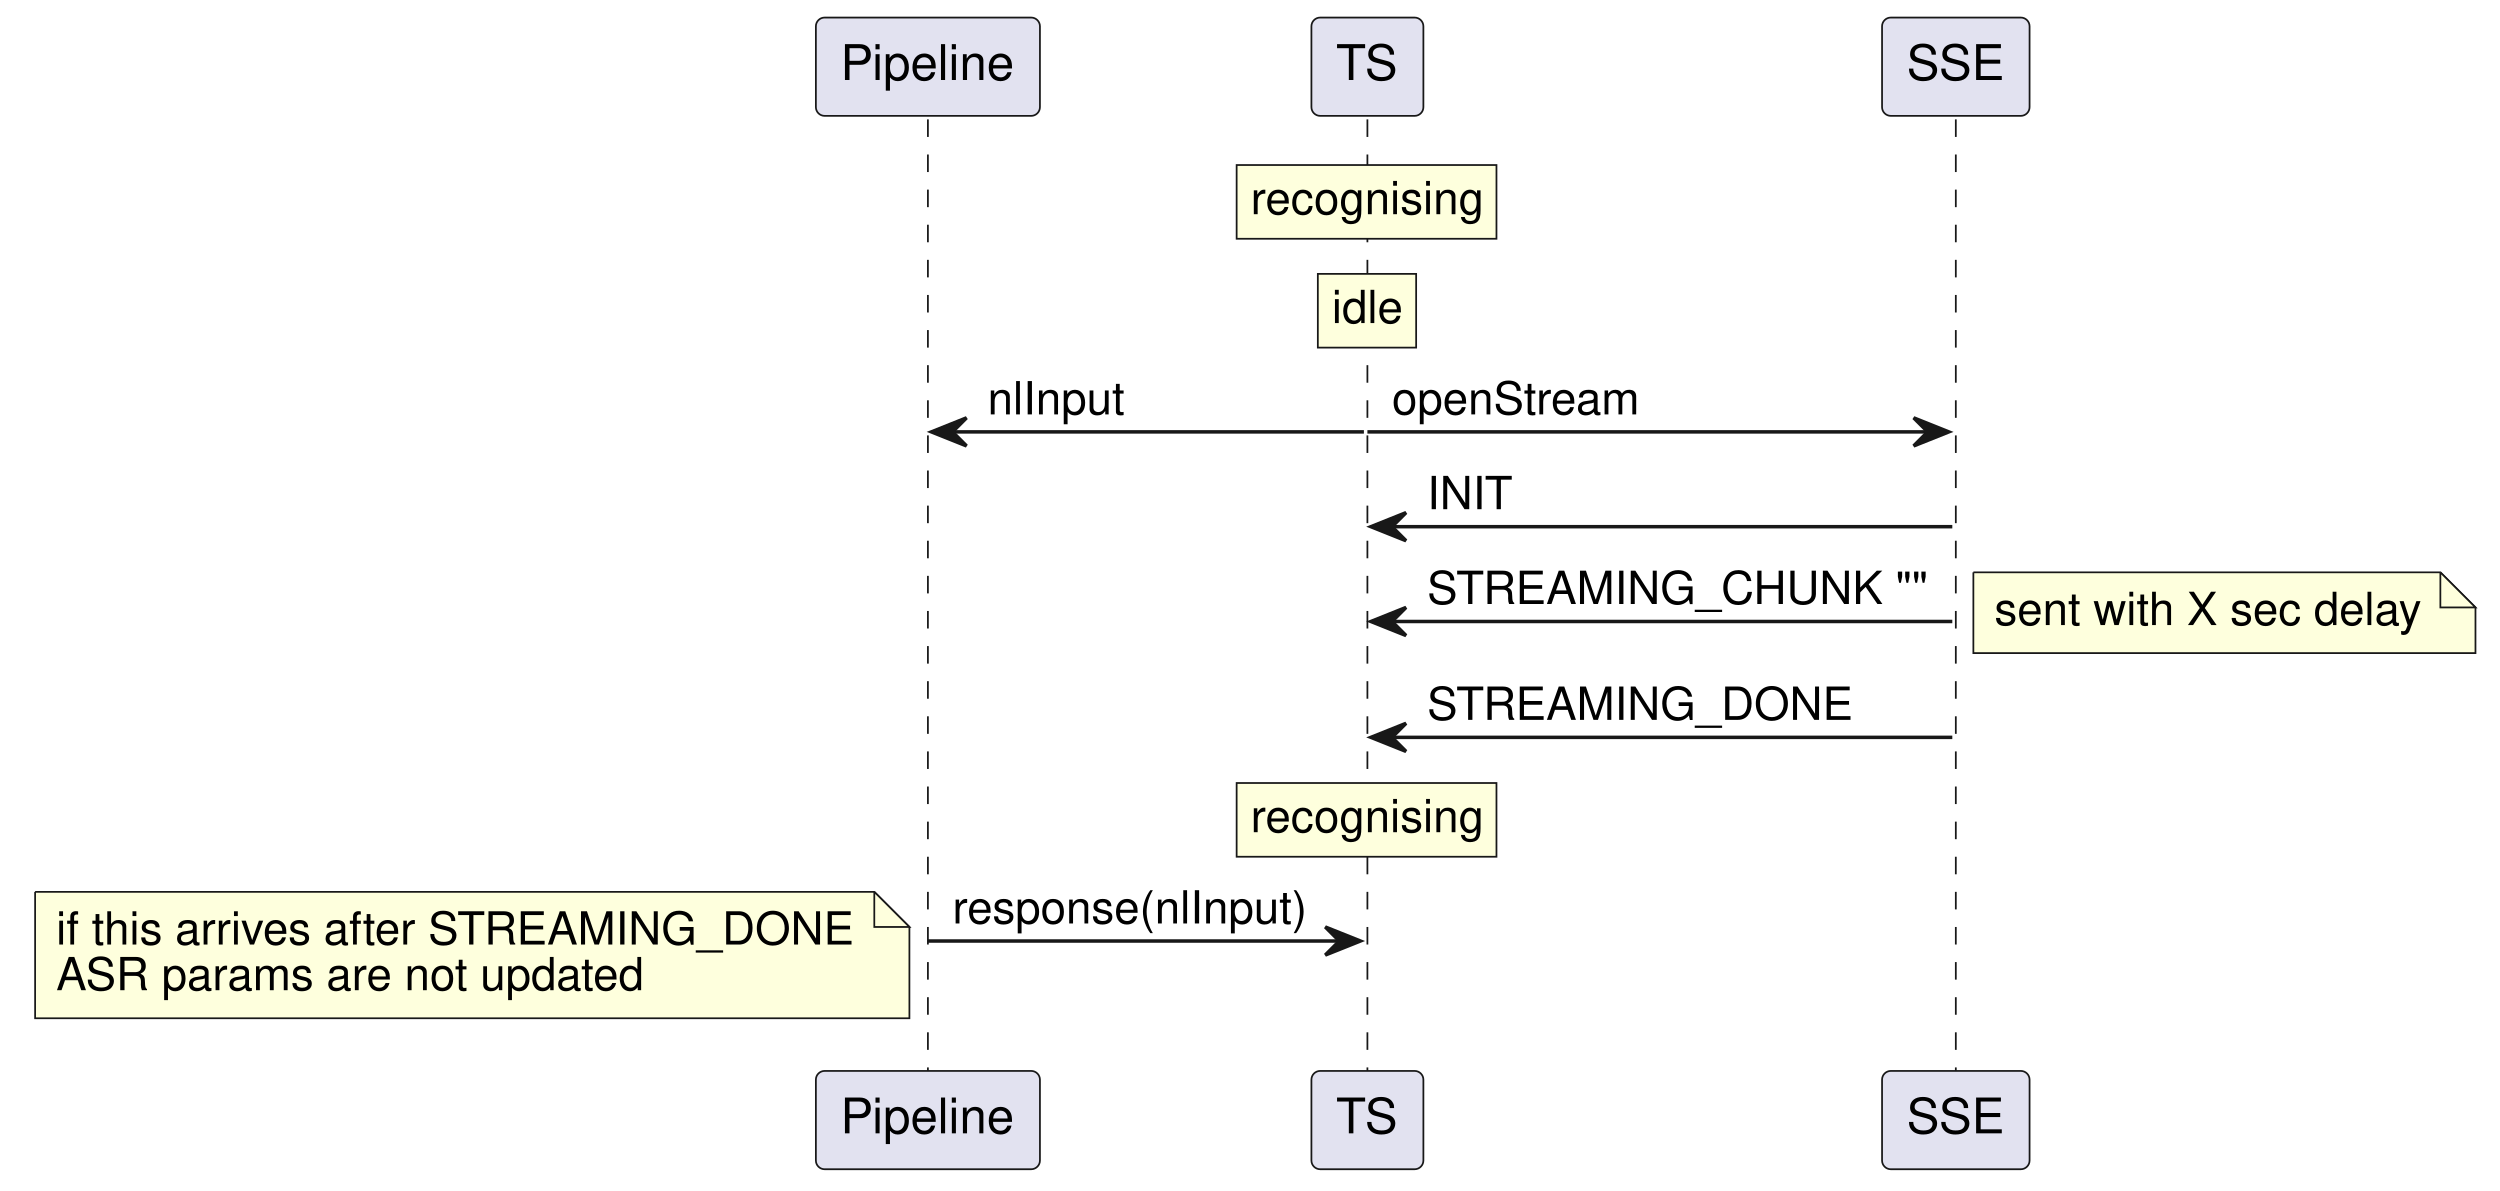
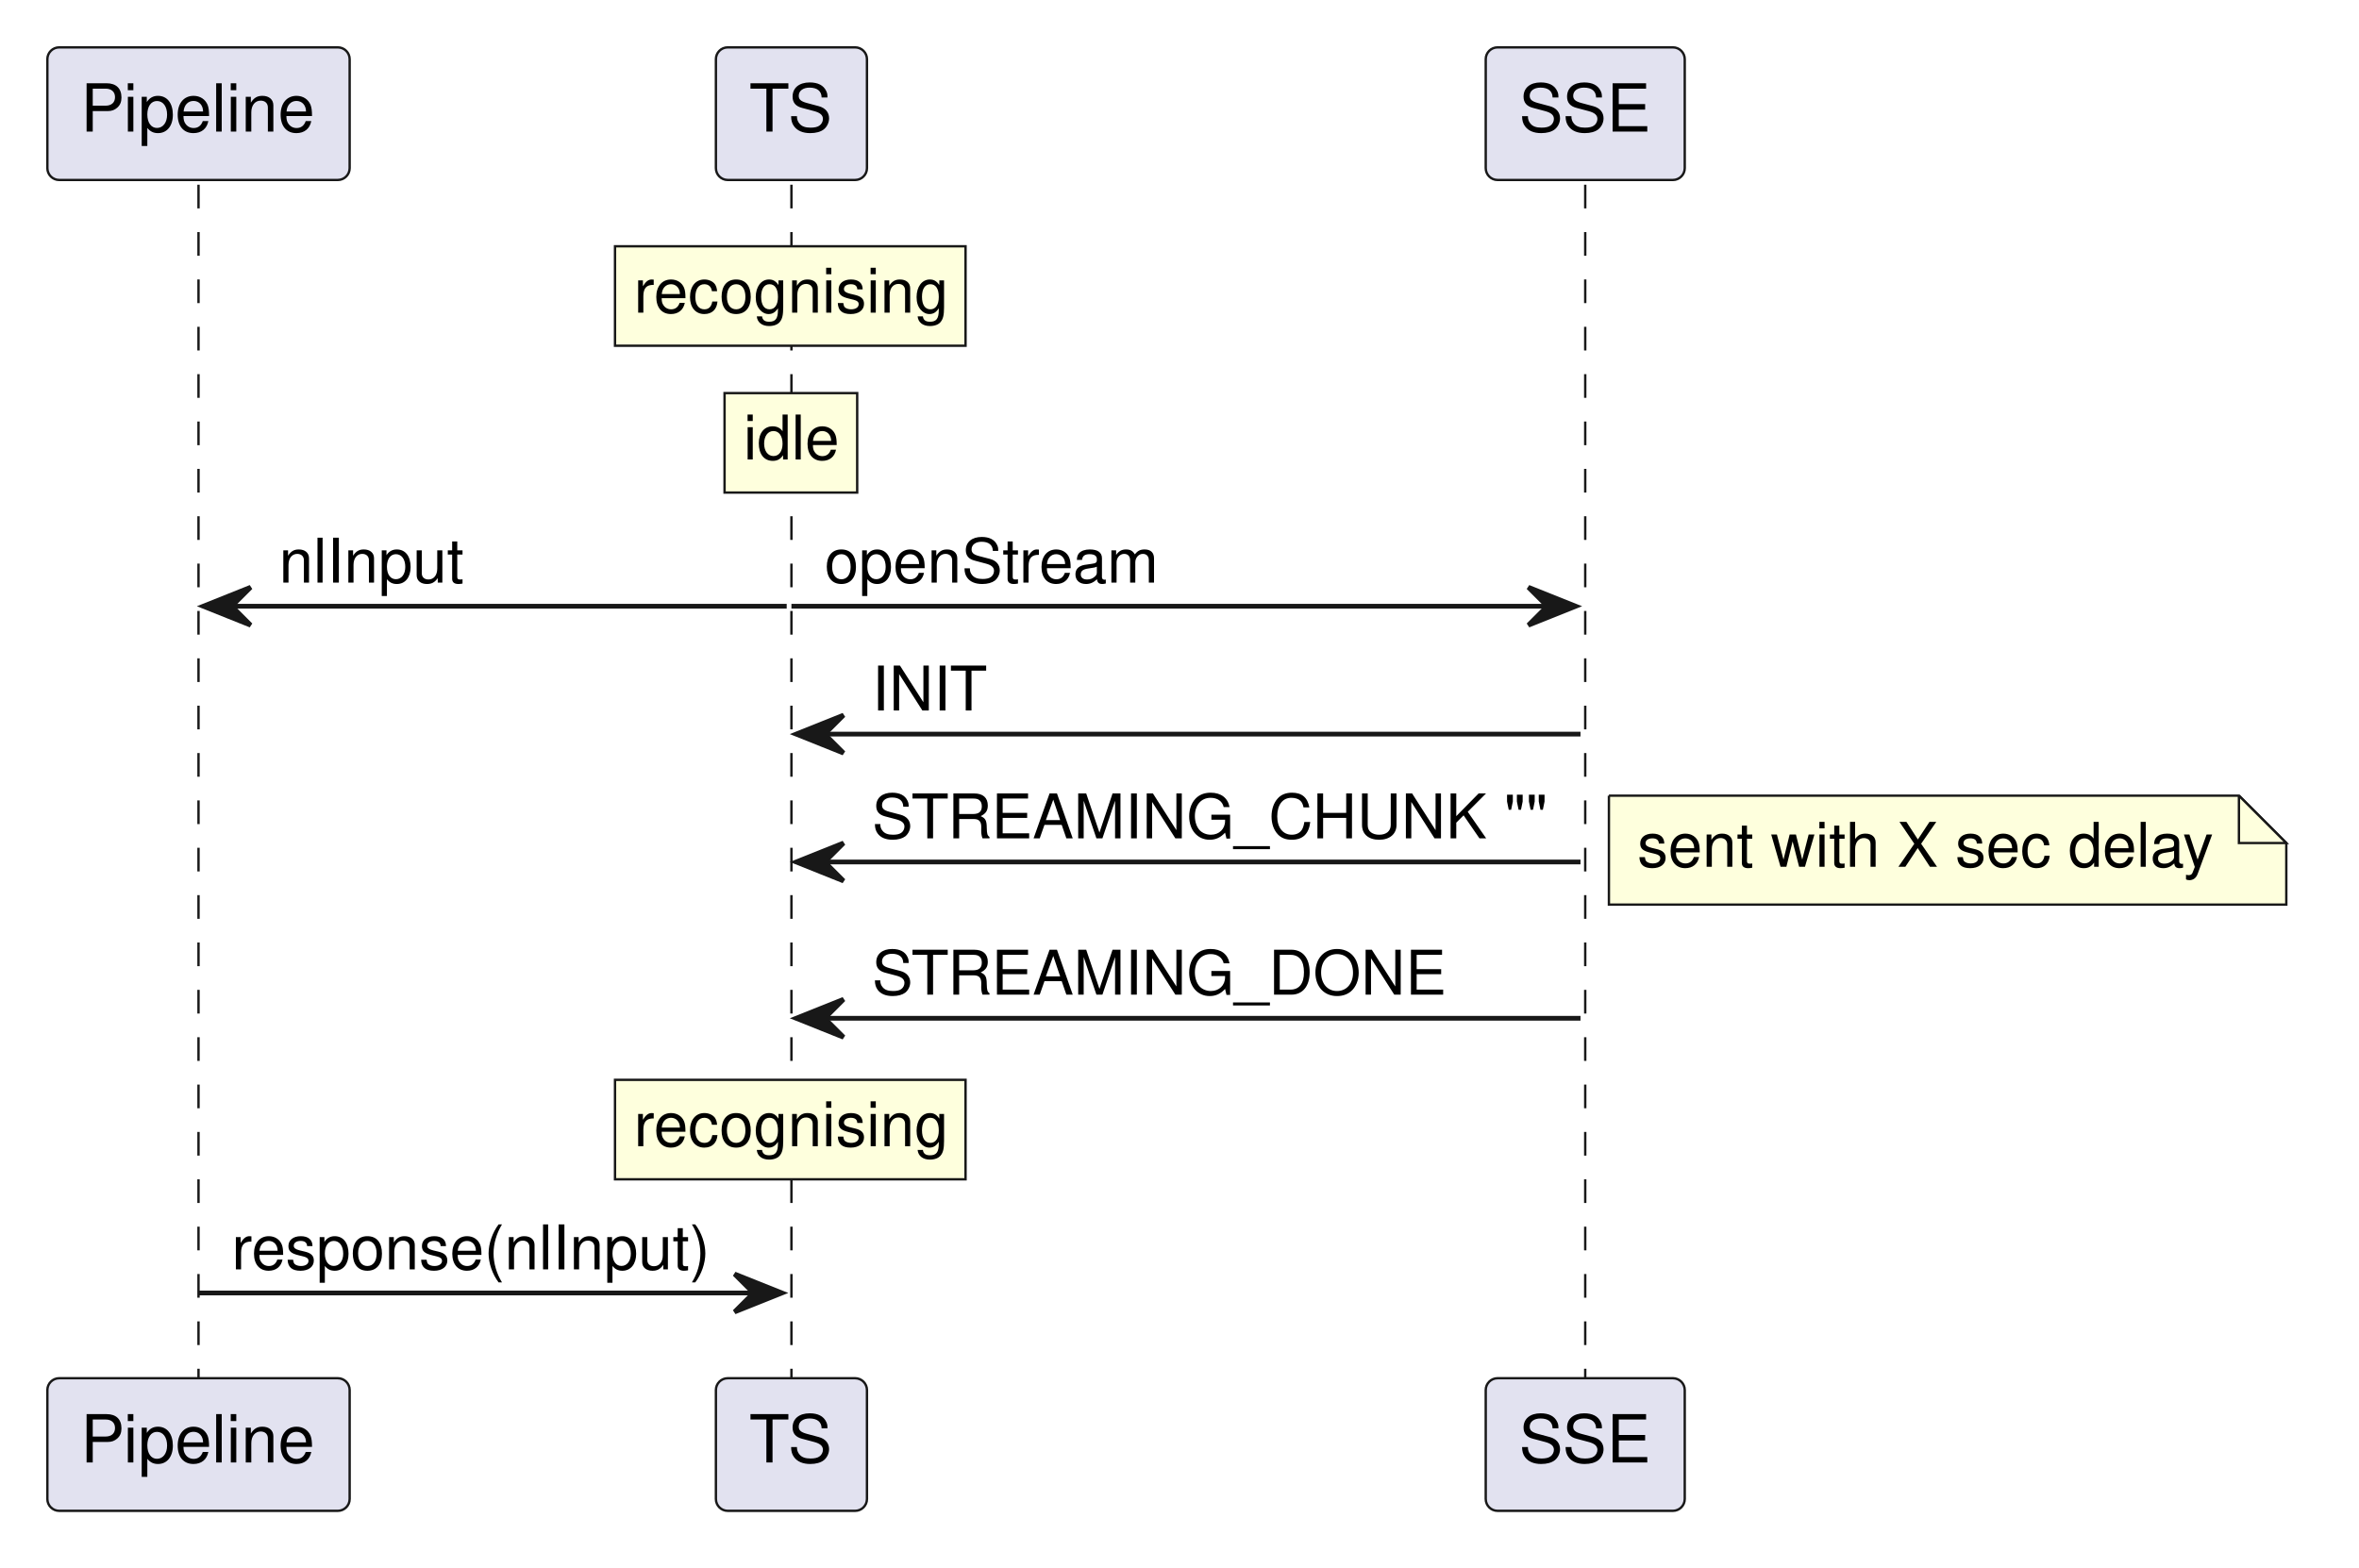
- <svg xmlns="http://www.w3.org/2000/svg" contentStyleType="text/css" height="339px" preserveAspectRatio="none" style="width:712px;height:339px;background:#FFFFFF;" version="1.1" viewBox="0 0 712 339" width="712px" zoomAndPan="magnify">
+ <svg xmlns="http://www.w3.org/2000/svg" contentStyleType="text/css" data-diagram-type="SEQUENCE" height="331px" preserveAspectRatio="none" style="width:498px;height:331px;background:#FFFFFF;" version="1.1" viewBox="0 0 498 331" width="498px" zoomAndPan="magnify">
  <defs />
  <g>
-     <line style="stroke:#181818;stroke-width:0.5;stroke-dasharray:5.0,5.0;" x1="264.268" x2="264.268" y1="34" y2="305" />
-     <line style="stroke:#181818;stroke-width:0.5;stroke-dasharray:5.0,5.0;" x1="389.437" x2="389.437" y1="34" y2="305" />
-     <line style="stroke:#181818;stroke-width:0.5;stroke-dasharray:5.0,5.0;" x1="557.015" x2="557.015" y1="34" y2="305" />
-     <rect fill="#E2E2F0" height="28" rx="2.5" ry="2.5" style="stroke:#181818;stroke-width:0.5;" width="63.813" x="232.361" y="5" />
-     <text fill="#000000" font-family="Helvetica" font-size="14" lengthAdjust="spacing" textLength="49.813" x="239.361" y="22.78">Pipeline</text>
-     <rect fill="#E2E2F0" height="28" rx="2.5" ry="2.5" style="stroke:#181818;stroke-width:0.5;" width="31.89" x="373.492" y="5" />
-     <text fill="#000000" font-family="Helvetica" font-size="14" lengthAdjust="spacing" textLength="17.89" x="380.492" y="22.78">TS</text>
-     <rect fill="#E2E2F0" height="28" rx="2.5" ry="2.5" style="stroke:#181818;stroke-width:0.5;" width="42.014" x="536.008" y="5" />
-     <text fill="#000000" font-family="Helvetica" font-size="14" lengthAdjust="spacing" textLength="28.014" x="543.008" y="22.78">SSE</text>
-     <rect fill="#E2E2F0" height="28" rx="2.5" ry="2.5" style="stroke:#181818;stroke-width:0.5;" width="63.813" x="232.361" y="305" />
-     <text fill="#000000" font-family="Helvetica" font-size="14" lengthAdjust="spacing" textLength="49.813" x="239.361" y="322.78">Pipeline</text>
-     <rect fill="#E2E2F0" height="28" rx="2.5" ry="2.5" style="stroke:#181818;stroke-width:0.5;" width="31.89" x="373.492" y="305" />
-     <text fill="#000000" font-family="Helvetica" font-size="14" lengthAdjust="spacing" textLength="17.89" x="380.492" y="322.78">TS</text>
-     <rect fill="#E2E2F0" height="28" rx="2.5" ry="2.5" style="stroke:#181818;stroke-width:0.5;" width="42.014" x="536.008" y="305" />
-     <text fill="#000000" font-family="Helvetica" font-size="14" lengthAdjust="spacing" textLength="28.014" x="543.008" y="322.78">SSE</text>
-     <rect fill="#FEFFDD" height="21" style="stroke:#181818;stroke-width:0.5;" width="74" x="352.194" y="47" />
-     <text fill="#000000" font-family="Helvetica" font-size="13" lengthAdjust="spacing" textLength="66.485" x="356.194" y="61.01">recognising</text>
-     <rect fill="#FEFFDD" height="21" style="stroke:#181818;stroke-width:0.5;" width="28" x="375.319" y="78" />
-     <text fill="#000000" font-family="Helvetica" font-size="13" lengthAdjust="spacing" textLength="20.236" x="379.319" y="92.01">idle</text>
-     <polygon fill="#181818" points="275.268,119,265.268,123,275.268,127,271.268,123" style="stroke:#181818;stroke-width:1.0;" />
-     <line style="stroke:#181818;stroke-width:1.0;" x1="269.268" x2="388.437" y1="123" y2="123" />
-     <text fill="#000000" font-family="Helvetica" font-size="13" lengthAdjust="spacing" textLength="39.032" x="281.268" y="118.01">nlInput</text>
-     <polygon fill="#181818" points="545.015,119,555.015,123,545.015,127,549.015,123" style="stroke:#181818;stroke-width:1.0;" />
-     <line style="stroke:#181818;stroke-width:1.0;" x1="389.437" x2="551.015" y1="123" y2="123" />
-     <text fill="#000000" font-family="Helvetica" font-size="13" lengthAdjust="spacing" textLength="70.821" x="396.437" y="118.01">openStream</text>
-     <polygon fill="#181818" points="400.437,146,390.437,150,400.437,154,396.437,150" style="stroke:#181818;stroke-width:1.0;" />
-     <line style="stroke:#181818;stroke-width:1.0;" x1="394.437" x2="556.015" y1="150" y2="150" />
-     <text fill="#000000" font-family="Helvetica" font-size="13" lengthAdjust="spacing" textLength="24.553" x="406.437" y="145.01">INIT</text>
-     <polygon fill="#181818" points="400.437,173,390.437,177,400.437,181,396.437,177" style="stroke:#181818;stroke-width:1.0;" />
-     <line style="stroke:#181818;stroke-width:1.0;" x1="394.437" x2="556.015" y1="177" y2="177" />
-     <text fill="#000000" font-family="Helvetica" font-size="13" lengthAdjust="spacing" textLength="143.578" x="406.437" y="172.01">STREAMING_CHUNK ""</text>
-     <path d="M562.015,163 L562.015,186 L705.015,186 L705.015,173 L695.015,163 L562.015,163 " fill="#FEFFDD" style="stroke:#181818;stroke-width:0.5;" />
-     <path d="M695.015,163 L695.015,173 L705.015,173 L695.015,163 " fill="#FEFFDD" style="stroke:#181818;stroke-width:0.5;" />
-     <text fill="#000000" font-family="Helvetica" font-size="13" lengthAdjust="spacing" textLength="122.116" x="568.015" y="178.01">sent with X sec delay</text>
-     <polygon fill="#181818" points="400.437,206,390.437,210,400.437,214,396.437,210" style="stroke:#181818;stroke-width:1.0;" />
-     <line style="stroke:#181818;stroke-width:1.0;" x1="394.437" x2="556.015" y1="210" y2="210" />
-     <text fill="#000000" font-family="Helvetica" font-size="13" lengthAdjust="spacing" textLength="122.072" x="406.437" y="205.01">STREAMING_DONE</text>
-     <rect fill="#FEFFDD" height="21" style="stroke:#181818;stroke-width:0.5;" width="74" x="352.194" y="223" />
-     <text fill="#000000" font-family="Helvetica" font-size="13" lengthAdjust="spacing" textLength="66.485" x="356.194" y="237.01">recognising</text>
-     <polygon fill="#181818" points="377.437,264,387.437,268,377.437,272,381.437,268" style="stroke:#181818;stroke-width:1.0;" />
-     <line style="stroke:#181818;stroke-width:1.0;" x1="264.268" x2="383.437" y1="268" y2="268" />
-     <text fill="#000000" font-family="Helvetica" font-size="13" lengthAdjust="spacing" textLength="101.169" x="271.268" y="263.01">response(nlInput)</text>
-     <path d="M10,254 L10,290 L259,290 L259,264 L249,254 L10,254 " fill="#FEFFDD" style="stroke:#181818;stroke-width:0.5;" />
-     <path d="M249,254 L249,264 L259,264 L249,254 " fill="#FEFFDD" style="stroke:#181818;stroke-width:0.5;" />
-     <text fill="#000000" font-family="Helvetica" font-size="13" lengthAdjust="spacing" textLength="228.268" x="16" y="269.01">if this arrives after STREAMING_DONE</text>
-     <text fill="#000000" font-family="Helvetica" font-size="13" lengthAdjust="spacing" textLength="168.378" x="16" y="282.01">ASR params are not updated</text>
+     <g>
+       <rect fill="#000000" fill-opacity="0" height="252" width="8" x="38.407" y="39" />
+       <line style="stroke:#181818;stroke-width:0.5;stroke-dasharray:5,5;" x1="41.907" x2="41.907" y1="39" y2="291" />
+     </g>
+     <g>
+       <rect fill="#000000" fill-opacity="0" height="252" width="8" x="163.576" y="39" />
+       <line style="stroke:#181818;stroke-width:0.5;stroke-dasharray:5,5;" x1="167.076" x2="167.076" y1="39" y2="291" />
+     </g>
+     <g>
+       <rect fill="#000000" fill-opacity="0" height="252" width="8" x="331.153" y="39" />
+       <line style="stroke:#181818;stroke-width:0.5;stroke-dasharray:5,5;" x1="334.653" x2="334.653" y1="39" y2="291" />
+     </g>
+     <rect fill="#E2E2F0" height="28" rx="2.5" ry="2.5" style="stroke:#181818;stroke-width:0.5;" width="63.813" x="10" y="10" />
+     <text fill="#000000" font-family="Helvetica" font-size="14" lengthAdjust="spacing" textLength="49.813" x="17" y="27.78">Pipeline</text>
+     <rect fill="#E2E2F0" height="28" rx="2.5" ry="2.5" style="stroke:#181818;stroke-width:0.5;" width="31.89" x="151.131" y="10" />
+     <text fill="#000000" font-family="Helvetica" font-size="14" lengthAdjust="spacing" textLength="17.89" x="158.131" y="27.78">TS</text>
+     <rect fill="#E2E2F0" height="28" rx="2.5" ry="2.5" style="stroke:#181818;stroke-width:0.5;" width="42.014" x="313.647" y="10" />
+     <text fill="#000000" font-family="Helvetica" font-size="14" lengthAdjust="spacing" textLength="28.014" x="320.647" y="27.78">SSE</text>
+     <rect fill="#E2E2F0" height="28" rx="2.5" ry="2.5" style="stroke:#181818;stroke-width:0.5;" width="63.813" x="10" y="291" />
+     <text fill="#000000" font-family="Helvetica" font-size="14" lengthAdjust="spacing" textLength="49.813" x="17" y="308.78">Pipeline</text>
+     <rect fill="#E2E2F0" height="28" rx="2.5" ry="2.5" style="stroke:#181818;stroke-width:0.5;" width="31.89" x="151.131" y="291" />
+     <text fill="#000000" font-family="Helvetica" font-size="14" lengthAdjust="spacing" textLength="17.89" x="158.131" y="308.78">TS</text>
+     <rect fill="#E2E2F0" height="28" rx="2.5" ry="2.5" style="stroke:#181818;stroke-width:0.5;" width="42.014" x="313.647" y="291" />
+     <text fill="#000000" font-family="Helvetica" font-size="14" lengthAdjust="spacing" textLength="28.014" x="320.647" y="308.78">SSE</text>
+     <rect fill="#FEFFDD" height="21" style="stroke:#181818;stroke-width:0.5;" width="74" x="129.833" y="52" />
+     <text fill="#000000" font-family="Helvetica" font-size="13" lengthAdjust="spacing" textLength="66.485" x="133.833" y="66.01">recognising</text>
+     <rect fill="#FEFFDD" height="21" style="stroke:#181818;stroke-width:0.5;" width="28" x="152.958" y="83" />
+     <text fill="#000000" font-family="Helvetica" font-size="13" lengthAdjust="spacing" textLength="20.236" x="156.958" y="97.01">idle</text>
+     <polygon fill="#181818" points="52.907,124,42.907,128,52.907,132,48.907,128" style="stroke:#181818;stroke-width:1;" />
+     <line style="stroke:#181818;stroke-width:1;" x1="46.907" x2="166.076" y1="128" y2="128" />
+     <text fill="#000000" font-family="Helvetica" font-size="13" lengthAdjust="spacing" textLength="39.032" x="58.907" y="123.01">nlInput</text>
+     <polygon fill="#181818" points="322.653,124,332.653,128,322.653,132,326.653,128" style="stroke:#181818;stroke-width:1;" />
+     <line style="stroke:#181818;stroke-width:1;" x1="167.076" x2="328.653" y1="128" y2="128" />
+     <text fill="#000000" font-family="Helvetica" font-size="13" lengthAdjust="spacing" textLength="70.821" x="174.076" y="123.01">openStream</text>
+     <polygon fill="#181818" points="178.076,151,168.076,155,178.076,159,174.076,155" style="stroke:#181818;stroke-width:1;" />
+     <line style="stroke:#181818;stroke-width:1;" x1="172.076" x2="333.653" y1="155" y2="155" />
+     <text fill="#000000" font-family="Helvetica" font-size="13" lengthAdjust="spacing" textLength="24.553" x="184.076" y="150.01">INIT</text>
+     <polygon fill="#181818" points="178.076,178,168.076,182,178.076,186,174.076,182" style="stroke:#181818;stroke-width:1;" />
+     <line style="stroke:#181818;stroke-width:1;" x1="172.076" x2="333.653" y1="182" y2="182" />
+     <text fill="#000000" font-family="Helvetica" font-size="13" lengthAdjust="spacing" textLength="143.578" x="184.076" y="177.01">STREAMING_CHUNK ""</text>
+     <path d="M339.653,168 L339.653,191 L482.653,191 L482.653,178 L472.653,168 L339.653,168" fill="#FEFFDD" style="stroke:#181818;stroke-width:0.5;" />
+     <path d="M472.653,168 L472.653,178 L482.653,178 L472.653,168" fill="#FEFFDD" style="stroke:#181818;stroke-width:0.5;" />
+     <text fill="#000000" font-family="Helvetica" font-size="13" lengthAdjust="spacing" textLength="122.116" x="345.653" y="183.01">sent with X sec delay</text>
+     <polygon fill="#181818" points="178.076,211,168.076,215,178.076,219,174.076,215" style="stroke:#181818;stroke-width:1;" />
+     <line style="stroke:#181818;stroke-width:1;" x1="172.076" x2="333.653" y1="215" y2="215" />
+     <text fill="#000000" font-family="Helvetica" font-size="13" lengthAdjust="spacing" textLength="122.072" x="184.076" y="210.01">STREAMING_DONE</text>
+     <rect fill="#FEFFDD" height="21" style="stroke:#181818;stroke-width:0.5;" width="74" x="129.833" y="228" />
+     <text fill="#000000" font-family="Helvetica" font-size="13" lengthAdjust="spacing" textLength="66.485" x="133.833" y="242.01">recognising</text>
+     <polygon fill="#181818" points="155.076,269,165.076,273,155.076,277,159.076,273" style="stroke:#181818;stroke-width:1;" />
+     <line style="stroke:#181818;stroke-width:1;" x1="41.907" x2="161.076" y1="273" y2="273" />
+     <text fill="#000000" font-family="Helvetica" font-size="13" lengthAdjust="spacing" textLength="101.169" x="48.907" y="268.01">response(nlInput)</text>
  </g>
</svg>
